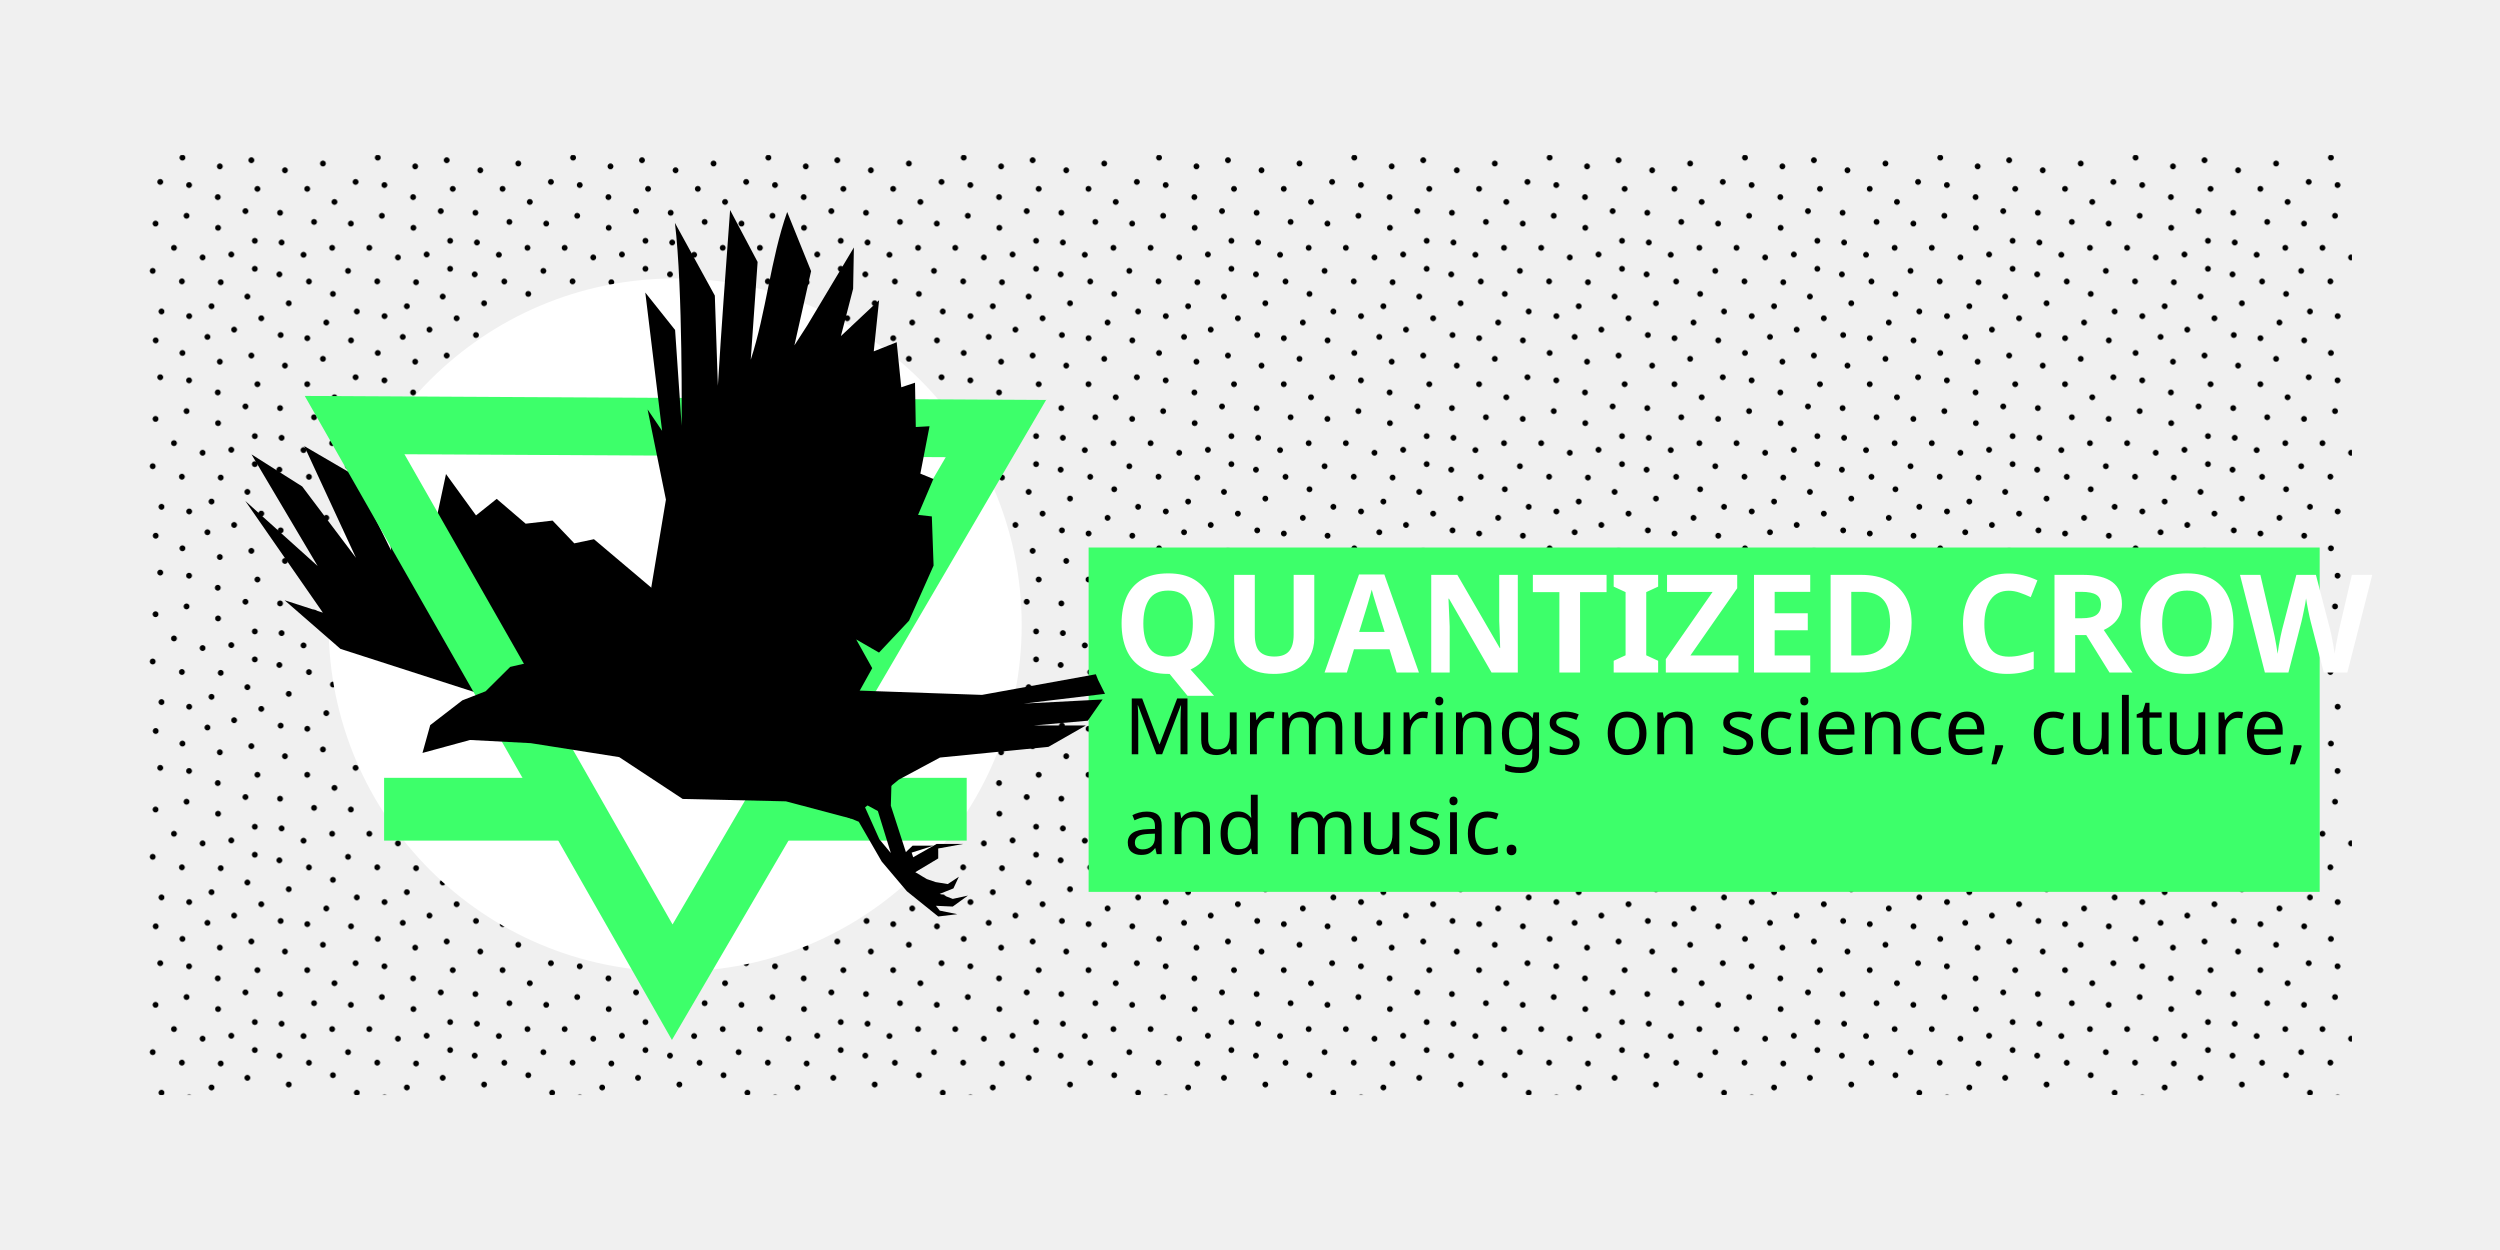
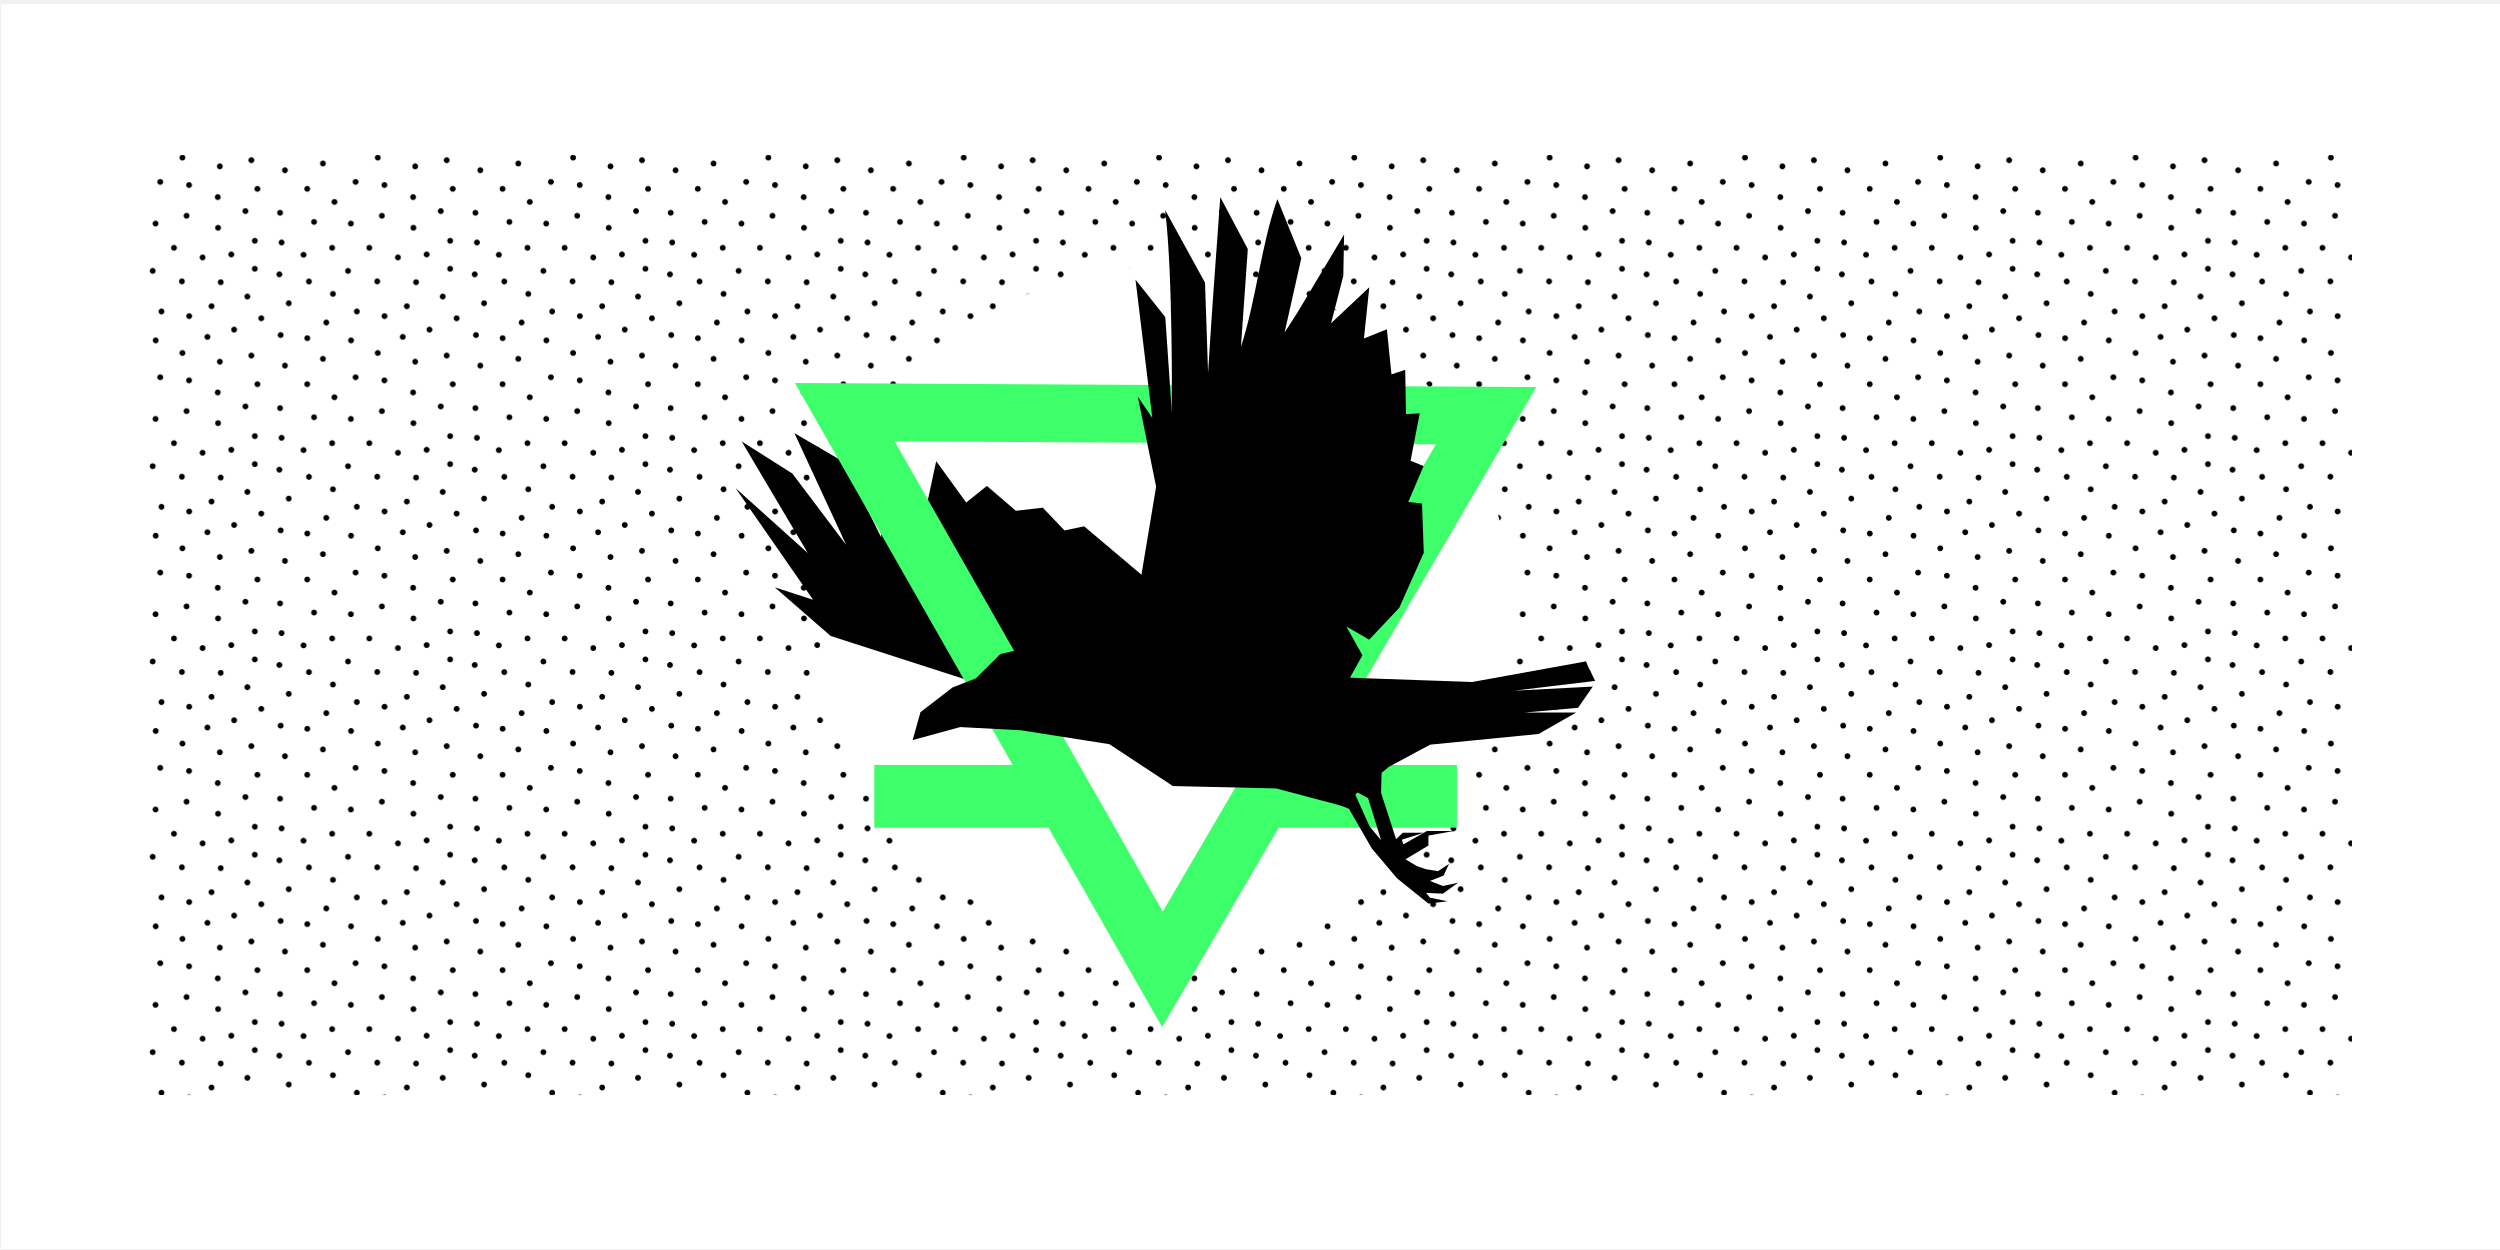
- <svg xmlns="http://www.w3.org/2000/svg" version="1.1" id="svg815" width="1280" height="640" viewBox="0 0 1280 640">
+ <svg xmlns="http://www.w3.org/2000/svg" xmlns:xlink="http://www.w3.org/1999/xlink" version="1.1" id="svg815" width="1280" height="640" viewBox="0 0 1280 640">
  <defs id="defs819">
+     <pattern xlink:href="#Polkadots-med-0" id="pattern13321" patternTransform="matrix(10,0,0,10,-75.8127,-79.33884)" />
    <pattern id="Polkadots-med" patternTransform="translate(0,0) scale(10,10)" height="10" width="10" patternUnits="userSpaceOnUse">
      <circle id="circle1825" r="0.15" cy="0.810" cx="2.567" style="fill:black;stroke:none" />
      <circle id="circle1827" r="0.15" cy="2.33" cx="3.048" style="fill:black;stroke:none" />
      <circle id="circle1829" r="0.15" cy="2.415" cx="4.418" style="fill:black;stroke:none" />
      <circle id="circle1831" r="0.15" cy="3.029" cx="1.844" style="fill:black;stroke:none" />
      <circle id="circle1833" r="0.15" cy="1.363" cx="6.08" style="fill:black;stroke:none" />
      <circle id="circle1835" r="0.15" cy="4.413" cx="5.819" style="fill:black;stroke:none" />
      <circle id="circle1837" r="0.15" cy="4.048" cx="4.305" style="fill:black;stroke:none" />
      <circle id="circle1839" r="0.15" cy="3.045" cx="5.541" style="fill:black;stroke:none" />
      <circle id="circle1841" r="0.15" cy="5.527" cx="4.785" style="fill:black;stroke:none" />
      <circle id="circle1843" r="0.15" cy="5.184" cx="2.667" style="fill:black;stroke:none" />
      <circle id="circle1845" r="0.15" cy="1.448" cx="7.965" style="fill:black;stroke:none" />
      <circle id="circle1847" r="0.15" cy="5.049" cx="7.047" style="fill:black;stroke:none" />
      <circle id="circle1849" r="0.15" cy="0.895" cx="4.340" style="fill:black;stroke:none" />
      <circle id="circle1851" r="0.15" cy="0.340" cx="7.125" style="fill:black;stroke:none" />
      <circle id="circle1853" r="0.15" cy="1.049" cx="9.553" style="fill:black;stroke:none" />
      <circle id="circle1855" r="0.15" cy="2.689" cx="7.006" style="fill:black;stroke:none" />
      <circle id="circle1857" r="0.15" cy="2.689" cx="8.909" style="fill:black;stroke:none" />
      <circle id="circle1859" r="0.15" cy="4.407" cx="9.315" style="fill:black;stroke:none" />
      <circle id="circle1861" r="0.15" cy="3.870" cx="7.820" style="fill:black;stroke:none" />
      <circle id="circle1863" r="0.15" cy="5.948" cx="8.270" style="fill:black;stroke:none" />
      <circle id="circle1865" r="0.15" cy="7.428" cx="7.973" style="fill:black;stroke:none" />
      <circle id="circle1867" r="0.15" cy="8.072" cx="9.342" style="fill:black;stroke:none" />
      <circle id="circle1869" r="0.15" cy="9.315" cx="8.206" style="fill:black;stroke:none" />
      <circle id="circle1871" r="0.15" cy="9.475" cx="9.682" style="fill:black;stroke:none" />
      <circle id="circle1873" r="0.15" cy="6.186" cx="9.688" style="fill:black;stroke:none" />
      <circle id="circle1875" r="0.15" cy="6.296" cx="3.379" style="fill:black;stroke:none" />
      <circle id="circle1877" r="0.15" cy="8.204" cx="2.871" style="fill:black;stroke:none" />
      <circle id="circle1879" r="0.15" cy="8.719" cx="4.59" style="fill:black;stroke:none" />
      <circle id="circle1881" r="0.15" cy="9.671" cx="3.181" style="fill:black;stroke:none" />
      <circle id="circle1883" r="0.15" cy="7.315" cx="5.734" style="fill:black;stroke:none" />
      <circle id="circle1885" r="0.15" cy="6.513" cx="6.707" style="fill:black;stroke:none" />
      <circle id="circle1887" r="0.15" cy="9.670" cx="5.730" style="fill:black;stroke:none" />
      <circle id="circle1889" r="0.15" cy="8.373" cx="6.535" style="fill:black;stroke:none" />
      <circle id="circle1891" r="0.15" cy="7.154" cx="4.37" style="fill:black;stroke:none" />
      <circle id="circle1893" r="0.15" cy="7.25" cx="0.622" style="fill:black;stroke:none" />
      <circle id="circle1895" r="0.15" cy="5.679" cx="0.831" style="fill:black;stroke:none" />
      <circle id="circle1897" r="0.15" cy="8.519" cx="1.257" style="fill:black;stroke:none" />
      <circle id="circle1899" r="0.15" cy="6.877" cx="1.989" style="fill:black;stroke:none" />
      <circle id="circle1901" r="0.15" cy="3.181" cx="0.374" style="fill:black;stroke:none" />
      <circle id="circle1903" r="0.15" cy="1.664" cx="1.166" style="fill:black;stroke:none" />
      <circle id="circle1905" r="0.15" cy="0.093" cx="1.151" style="fill:black;stroke:none" />
      <circle id="circle1907" r="0.15" cy="10.093" cx="1.151" style="fill:black;stroke:none" />
      <circle id="circle1909" r="0.15" cy="4.451" cx="1.302" style="fill:black;stroke:none" />
      <circle id="circle1911" r="0.15" cy="3.763" cx="3.047" style="fill:black;stroke:none" />
    </pattern>
+     <pattern id="Polkadots-med-0" patternTransform="translate(0,0) scale(10,10)" height="10" width="10" patternUnits="userSpaceOnUse">
+       <circle id="circle1825-3" r="0.15" cy="0.810" cx="2.567" style="fill:black;stroke:none" />
+       <circle id="circle1827-3" r="0.15" cy="2.33" cx="3.048" style="fill:black;stroke:none" />
+       <circle id="circle1829-3" r="0.15" cy="2.415" cx="4.418" style="fill:black;stroke:none" />
+       <circle id="circle1831-5" r="0.15" cy="3.029" cx="1.844" style="fill:black;stroke:none" />
+       <circle id="circle1833-0" r="0.15" cy="1.363" cx="6.08" style="fill:black;stroke:none" />
+       <circle id="circle1835-1" r="0.15" cy="4.413" cx="5.819" style="fill:black;stroke:none" />
+       <circle id="circle1837-9" r="0.15" cy="4.048" cx="4.305" style="fill:black;stroke:none" />
+       <circle id="circle1839-5" r="0.15" cy="3.045" cx="5.541" style="fill:black;stroke:none" />
+       <circle id="circle1841-8" r="0.15" cy="5.527" cx="4.785" style="fill:black;stroke:none" />
+       <circle id="circle1843-0" r="0.15" cy="5.184" cx="2.667" style="fill:black;stroke:none" />
+       <circle id="circle1845-9" r="0.15" cy="1.448" cx="7.965" style="fill:black;stroke:none" />
+       <circle id="circle1847-8" r="0.15" cy="5.049" cx="7.047" style="fill:black;stroke:none" />
+       <circle id="circle1849-2" r="0.15" cy="0.895" cx="4.340" style="fill:black;stroke:none" />
+       <circle id="circle1851-4" r="0.15" cy="0.340" cx="7.125" style="fill:black;stroke:none" />
+       <circle id="circle1853-9" r="0.15" cy="1.049" cx="9.553" style="fill:black;stroke:none" />
+       <circle id="circle1855-2" r="0.15" cy="2.689" cx="7.006" style="fill:black;stroke:none" />
+       <circle id="circle1857-8" r="0.15" cy="2.689" cx="8.909" style="fill:black;stroke:none" />
+       <circle id="circle1859-3" r="0.15" cy="4.407" cx="9.315" style="fill:black;stroke:none" />
+       <circle id="circle1861-5" r="0.15" cy="3.870" cx="7.820" style="fill:black;stroke:none" />
+       <circle id="circle1863-1" r="0.15" cy="5.948" cx="8.270" style="fill:black;stroke:none" />
+       <circle id="circle1865-8" r="0.15" cy="7.428" cx="7.973" style="fill:black;stroke:none" />
+       <circle id="circle1867-1" r="0.15" cy="8.072" cx="9.342" style="fill:black;stroke:none" />
+       <circle id="circle1869-2" r="0.15" cy="9.315" cx="8.206" style="fill:black;stroke:none" />
+       <circle id="circle1871-3" r="0.15" cy="9.475" cx="9.682" style="fill:black;stroke:none" />
+       <circle id="circle1873-6" r="0.15" cy="6.186" cx="9.688" style="fill:black;stroke:none" />
+       <circle id="circle1875-0" r="0.15" cy="6.296" cx="3.379" style="fill:black;stroke:none" />
+       <circle id="circle1877-4" r="0.15" cy="8.204" cx="2.871" style="fill:black;stroke:none" />
+       <circle id="circle1879-9" r="0.15" cy="8.719" cx="4.59" style="fill:black;stroke:none" />
+       <circle id="circle1881-2" r="0.15" cy="9.671" cx="3.181" style="fill:black;stroke:none" />
+       <circle id="circle1883-5" r="0.15" cy="7.315" cx="5.734" style="fill:black;stroke:none" />
+       <circle id="circle1885-7" r="0.15" cy="6.513" cx="6.707" style="fill:black;stroke:none" />
+       <circle id="circle1887-7" r="0.15" cy="9.670" cx="5.730" style="fill:black;stroke:none" />
+       <circle id="circle1889-0" r="0.15" cy="8.373" cx="6.535" style="fill:black;stroke:none" />
+       <circle id="circle1891-9" r="0.15" cy="7.154" cx="4.37" style="fill:black;stroke:none" />
+       <circle id="circle1893-6" r="0.15" cy="7.25" cx="0.622" style="fill:black;stroke:none" />
+       <circle id="circle1895-2" r="0.15" cy="5.679" cx="0.831" style="fill:black;stroke:none" />
+       <circle id="circle1897-8" r="0.15" cy="8.519" cx="1.257" style="fill:black;stroke:none" />
+       <circle id="circle1899-1" r="0.15" cy="6.877" cx="1.989" style="fill:black;stroke:none" />
+       <circle id="circle1901-6" r="0.15" cy="3.181" cx="0.374" style="fill:black;stroke:none" />
+       <circle id="circle1903-4" r="0.15" cy="1.664" cx="1.166" style="fill:black;stroke:none" />
+       <circle id="circle1905-5" r="0.15" cy="0.093" cx="1.151" style="fill:black;stroke:none" />
+       <circle id="circle1907-9" r="0.15" cy="10.093" cx="1.151" style="fill:black;stroke:none" />
+       <circle id="circle1909-3" r="0.15" cy="4.451" cx="1.302" style="fill:black;stroke:none" />
+       <circle id="circle1911-7" r="0.15" cy="3.763" cx="3.047" style="fill:black;stroke:none" />
+     </pattern>
+     <pattern patternUnits="userSpaceOnUse" width="1128.375" height="481.322" patternTransform="translate(75.81268,79.33884)" id="pattern13323">
+       <rect style="fill:url(#pattern13321);fill-opacity:1;stroke:none;stroke-width:11.339;stroke-linejoin:miter;stroke-miterlimit:4;stroke-dasharray:none;stroke-opacity:0.831" id="rect1423-3" width="1128.375" height="481.322" x="0" y="0" />
+     </pattern>
  </defs>
+   <rect style="fill:#ffffff;fill-opacity:1;stroke:none;stroke-width:13.915;stroke-linejoin:miter;stroke-miterlimit:4;stroke-dasharray:none;stroke-opacity:0.831" id="rect1423-2" width="1283.146" height="637.488" x="0.519" y="1.953" />
  <rect style="opacity:1;fill:url(#Polkadots-med);fill-opacity:1.0;stroke:none;stroke-width:11.339;stroke-linejoin:miter;stroke-miterlimit:4;stroke-dasharray:none;stroke-opacity:0.831" id="rect1423" width="1128.375" height="481.322" x="75.813" y="79.339" />
-   <rect style="opacity:1;fill:#3dff6a;fill-opacity:1;stroke:none;stroke-width:11.339;stroke-linejoin:miter;stroke-miterlimit:4;stroke-dasharray:none;stroke-opacity:0.831" id="rect2363" width="630.303" height="176.309" x="557.372" y="280.331" />
-   <circle style="display:inline;opacity:1;fill:#ffffff;fill-opacity:1;stroke:none;stroke-width:0;stroke-linejoin:miter;stroke-miterlimit:4;stroke-dasharray:none;stroke-opacity:1" id="path825" cx="345.669" cy="320" r="177.433" />
-   <path style="display:inline;fill:#000000;fill-opacity:1;stroke:none;stroke-width:1.565px;stroke-linecap:butt;stroke-linejoin:miter;stroke-opacity:1" d="m 174.317,332.227 -28.605,-24.897 19.6,6.357 -39.73,-57.211 37.038,33.302 -33.859,-57.14 25.957,16.422 27.546,36.551 -26.486,-57.211 25.427,14.832 19.07,38.67 -5.827,-49.265 18.541,14.832 9.005,24.897 6.357,-29.665 15.362,21.189 10.595,-8.476 14.832,12.713 13.773,-1.589 11.124,11.654 10.065,-2.119 30.724,25.957 -25.957,34.168 L 247.42,355.8 Z" id="path4765" />
-   <path style="display:inline;opacity:1;fill:none;fill-opacity:1;stroke:#3dff6a;stroke-width:5.395;stroke-miterlimit:4;stroke-dasharray:none;stroke-opacity:1" id="path4748" d="M 109.091,108.375 54.755,83.14 103.777,48.701 Z" transform="matrix(4.467602,3.175035,-3.175035,4.467602,200.9038,-327.6432)" />
-   <path style="display:inline;fill:#000000;fill-opacity:1;stroke:none;stroke-width:1.565px;stroke-linecap:butt;stroke-linejoin:miter;stroke-opacity:1" d="m 332.848,304.393 8.105,-48.594 -9.389,-46.163 7.433,10.954 4.695,22.299 -4.695,-22.299 -8.607,-70.81 15.257,19.169 3.353,49.02 c 0,0 0.665,-70.295 -3.441,-103.857 l 20.43,37.232 1.565,46.163 c 1.811,-30.012 4.089,-59.992 6.259,-89.979 l 14.084,26.603 -3.521,50.075 c 7.871,-24.027 10.204,-51.848 18.663,-75.672 l 12.243,30.291 -8.544,38.005 6.588,-10.229 23.864,-39.904 -0.391,21.126 -6.259,24.255 19.561,-18.387 -2.738,26.211 11.736,-4.695 2.347,23.082 7.042,-2.347 0.392,22.69 7.042,-0.391 -4.695,24.255 6.651,2.739 -7.824,18.387 7.042,0.782 0.901,25.17 -12.548,28.199 -15.393,16.354 -11.69,-6.738 8.215,14.714 -7.042,12.671 -21.126,5.477 z" id="path4742" />
-   <rect style="display:inline;opacity:1;fill:#3dff6a;fill-opacity:1;stroke:none;stroke-width:14.82;stroke-miterlimit:4;stroke-dasharray:none;stroke-opacity:1" id="rect853" width="100.248" height="32.148" x="196.66" y="398.249" />
-   <rect style="display:inline;opacity:1;fill:#3dff6a;fill-opacity:1;stroke:none;stroke-width:15.167;stroke-miterlimit:4;stroke-dasharray:none;stroke-opacity:1" id="rect853-2" width="105.001" height="32.148" x="389.951" y="398.249" />
-   <path style="display:inline;fill:#000000;fill-opacity:1;stroke:none;stroke-width:1.565px;stroke-linecap:butt;stroke-linejoin:miter;stroke-opacity:1" d="m 456.505,398.436 -0.391,14.084 8.998,27.776 14.475,-8.216 h 13.693 l -12.91,2.347 v 5.086 l -11.736,7.042 5.868,3.521 4.555,1.557 6.202,1.006 5.675,-3.737 -2.788,5.96 -7.004,2.798 6.663,2.582 7.784,-1.713 -7.784,5.629 -8.607,-0.392 1.96,2.467 8.994,1.836 -9.78,1.174 -16.04,-12.91 -12.91,-15.257 -11.736,-20.343 -8.607,-3.521 10.563,-6.651 8.607,19.169 5.868,7.042 -6.651,-21.517 -8.607,-4.695 z" id="path4746" />
-   <path style="display:inline;fill:#000000;fill-opacity:1;stroke:none;stroke-width:1.565px;stroke-linecap:butt;stroke-linejoin:miter;stroke-opacity:1" d="m 236.714,358.584 -16.439,12.676 -3.968,14.246 24.354,-6.639 31.123,1.635 45.248,7.14 32.499,21.419 52.863,1.226 33.484,8.876 24.255,-19.952 21.126,-11.345 55.552,-5.477 19.169,-10.954 h -26.602 l 27.595,-2.441 7.562,-10.859 -40.425,2.111 41.649,-5.008 -3.518,-7.081 -1.174,-2.934 -58.291,10.563 -89.588,-3.13 -80.268,-51.093 -29.376,35.8 -29.83,1.206 -12.497,2.883 -12.577,12.479 z" id="path4744" />
-   <path style="display:inline;fill:#000000;fill-opacity:1;stroke:none;stroke-width:1.565px;stroke-linecap:butt;stroke-linejoin:miter;stroke-opacity:1" d="m 456.56,443.166 10.71,-10.2 h 10.71 l -11.22,3.57 2.04,6.12 -7.65,9.18 z" id="path951" />
-   <text xml:space="preserve" style="font-style:normal;font-variant:normal;font-weight:normal;font-stretch:normal;font-size:70.028px;line-height:1.25;font-family:'Open Sans';-inkscape-font-specification:'Open Sans';letter-spacing:0px;word-spacing:0px;fill:#ffffff;fill-opacity:1;stroke:none;stroke-width:1.751;" x="570.189" y="344.335" id="text1427">
-     <tspan id="tspan1425" x="570.189" y="344.335" style="font-style:normal;font-variant:normal;font-weight:bold;font-stretch:normal;font-family:Cabin;-inkscape-font-specification:'Cabin Bold';fill:#ffffff;stroke-width:1.751;fill-opacity:1;">QUANTIZED CROW</tspan>
-   </text>
-   <text xml:space="preserve" style="font-style:normal;font-variant:normal;font-weight:normal;font-stretch:normal;font-size:40px;line-height:1.25;font-family:'Open Sans';-inkscape-font-specification:'Open Sans';letter-spacing:0px;word-spacing:0px;fill:#000000;fill-opacity:1;stroke:none" x="575.581" y="386.182" id="text833">
-     <tspan id="tspan831" x="575.581" y="386.182" style="font-style:normal;font-variant:normal;font-weight:normal;font-stretch:normal;font-family:'Source Serif Pro';-inkscape-font-specification:'Source Serif Pro'">Murmurings on science, culture,</tspan>
-     <tspan x="575.581" y="437.318" id="tspan835" style="font-style:normal;font-variant:normal;font-weight:normal;font-stretch:normal;font-family:'Source Serif Pro';-inkscape-font-specification:'Source Serif Pro'">and music.</tspan>
-   </text>
+   <circle style="display:inline;opacity:1;fill:#ffffff;fill-opacity:1;stroke:none;stroke-width:0;stroke-linejoin:miter;stroke-miterlimit:4;stroke-dasharray:none;stroke-opacity:1" id="path825" cx="596.65" cy="313.394" r="177.433" />
+   <path style="display:inline;fill:#000000;fill-opacity:1;stroke:none;stroke-width:1.565px;stroke-linecap:butt;stroke-linejoin:miter;stroke-opacity:1" d="m 425.297,325.621 -28.605,-24.897 19.6,6.357 -39.73,-57.211 37.038,33.302 -33.859,-57.14 25.957,16.422 27.546,36.551 -26.486,-57.211 25.427,14.832 19.07,38.67 -5.827,-49.265 18.541,14.832 9.005,24.897 6.357,-29.665 15.362,21.189 10.595,-8.476 14.832,12.713 13.773,-1.589 11.124,11.654 10.065,-2.119 30.724,25.957 -25.957,34.168 -61.449,19.6 z" id="path4765" />
+   <path style="display:inline;opacity:1;fill:none;fill-opacity:1;stroke:#3dff6a;stroke-width:5.395;stroke-miterlimit:4;stroke-dasharray:none;stroke-opacity:1" id="path4748" d="M 109.091,108.375 54.755,83.14 103.777,48.701 Z" transform="matrix(4.467602,3.175035,-3.175035,4.467602,451.8842,-334.2489)" />
+   <path style="display:inline;fill:#000000;fill-opacity:1;stroke:none;stroke-width:1.565px;stroke-linecap:butt;stroke-linejoin:miter;stroke-opacity:1" d="m 583.829,297.787 8.105,-48.594 -9.389,-46.163 7.433,10.954 4.695,22.299 -4.695,-22.299 -8.607,-70.81 15.257,19.169 3.353,49.02 c 0,0 0.665,-70.295 -3.441,-103.857 l 20.43,37.232 1.565,46.163 c 1.811,-30.012 4.089,-59.992 6.259,-89.979 l 14.084,26.603 -3.521,50.075 c 7.871,-24.027 10.204,-51.848 18.663,-75.672 l 12.243,30.291 -8.544,38.005 6.588,-10.229 23.864,-39.904 -0.391,21.126 -6.259,24.255 19.561,-18.387 -2.738,26.211 11.736,-4.695 2.347,23.082 7.042,-2.347 0.392,22.69 7.042,-0.391 -4.695,24.255 6.651,2.739 -7.824,18.387 7.042,0.782 0.901,25.17 -12.548,28.199 -15.393,16.354 -11.69,-6.738 8.215,14.714 -7.042,12.671 -21.126,5.477 z" id="path4742" />
+   <rect style="display:inline;opacity:1;fill:#3dff6a;fill-opacity:1;stroke:none;stroke-width:14.82;stroke-miterlimit:4;stroke-dasharray:none;stroke-opacity:1" id="rect853" width="100.248" height="32.148" x="447.641" y="391.643" />
+   <rect style="display:inline;opacity:1;fill:#3dff6a;fill-opacity:1;stroke:none;stroke-width:15.167;stroke-miterlimit:4;stroke-dasharray:none;stroke-opacity:1" id="rect853-2" width="105.001" height="32.148" x="640.931" y="391.643" />
+   <path style="display:inline;fill:#000000;fill-opacity:1;stroke:none;stroke-width:1.565px;stroke-linecap:butt;stroke-linejoin:miter;stroke-opacity:1" d="m 707.486,391.83 -0.391,14.084 8.998,27.776 14.475,-8.216 h 13.693 l -12.91,2.347 v 5.086 l -11.736,7.042 5.868,3.521 4.555,1.557 6.202,1.006 5.675,-3.737 -2.788,5.96 -7.004,2.798 6.663,2.582 7.784,-1.713 -7.784,5.629 -8.607,-0.392 1.96,2.467 8.994,1.836 -9.78,1.174 -16.04,-12.91 -12.91,-15.257 -11.736,-20.343 -8.607,-3.521 10.563,-6.651 8.607,19.169 5.868,7.042 -6.651,-21.517 -8.607,-4.695 z" id="path4746" />
+   <path style="display:inline;fill:#000000;fill-opacity:1;stroke:none;stroke-width:1.565px;stroke-linecap:butt;stroke-linejoin:miter;stroke-opacity:1" d="m 487.694,351.979 -16.439,12.676 -3.968,14.246 24.354,-6.639 31.123,1.635 45.248,7.14 32.499,21.419 52.863,1.226 33.484,8.876 24.255,-19.952 21.126,-11.345 55.552,-5.477 19.169,-10.954 h -26.602 l 27.595,-2.441 7.562,-10.859 -40.425,2.111 41.649,-5.008 -3.518,-7.081 -1.174,-2.934 -58.291,10.563 -89.588,-3.13 -80.268,-51.093 -29.376,35.8 -29.83,1.206 -12.497,2.883 -12.577,12.479 z" id="path4744" />
+   <path style="display:inline;fill:#000000;fill-opacity:1;stroke:none;stroke-width:1.565px;stroke-linecap:butt;stroke-linejoin:miter;stroke-opacity:1" d="m 707.54,436.561 10.71,-10.2 h 10.71 l -11.22,3.57 2.04,6.12 -7.65,9.18 z" id="path951" />
</svg>
